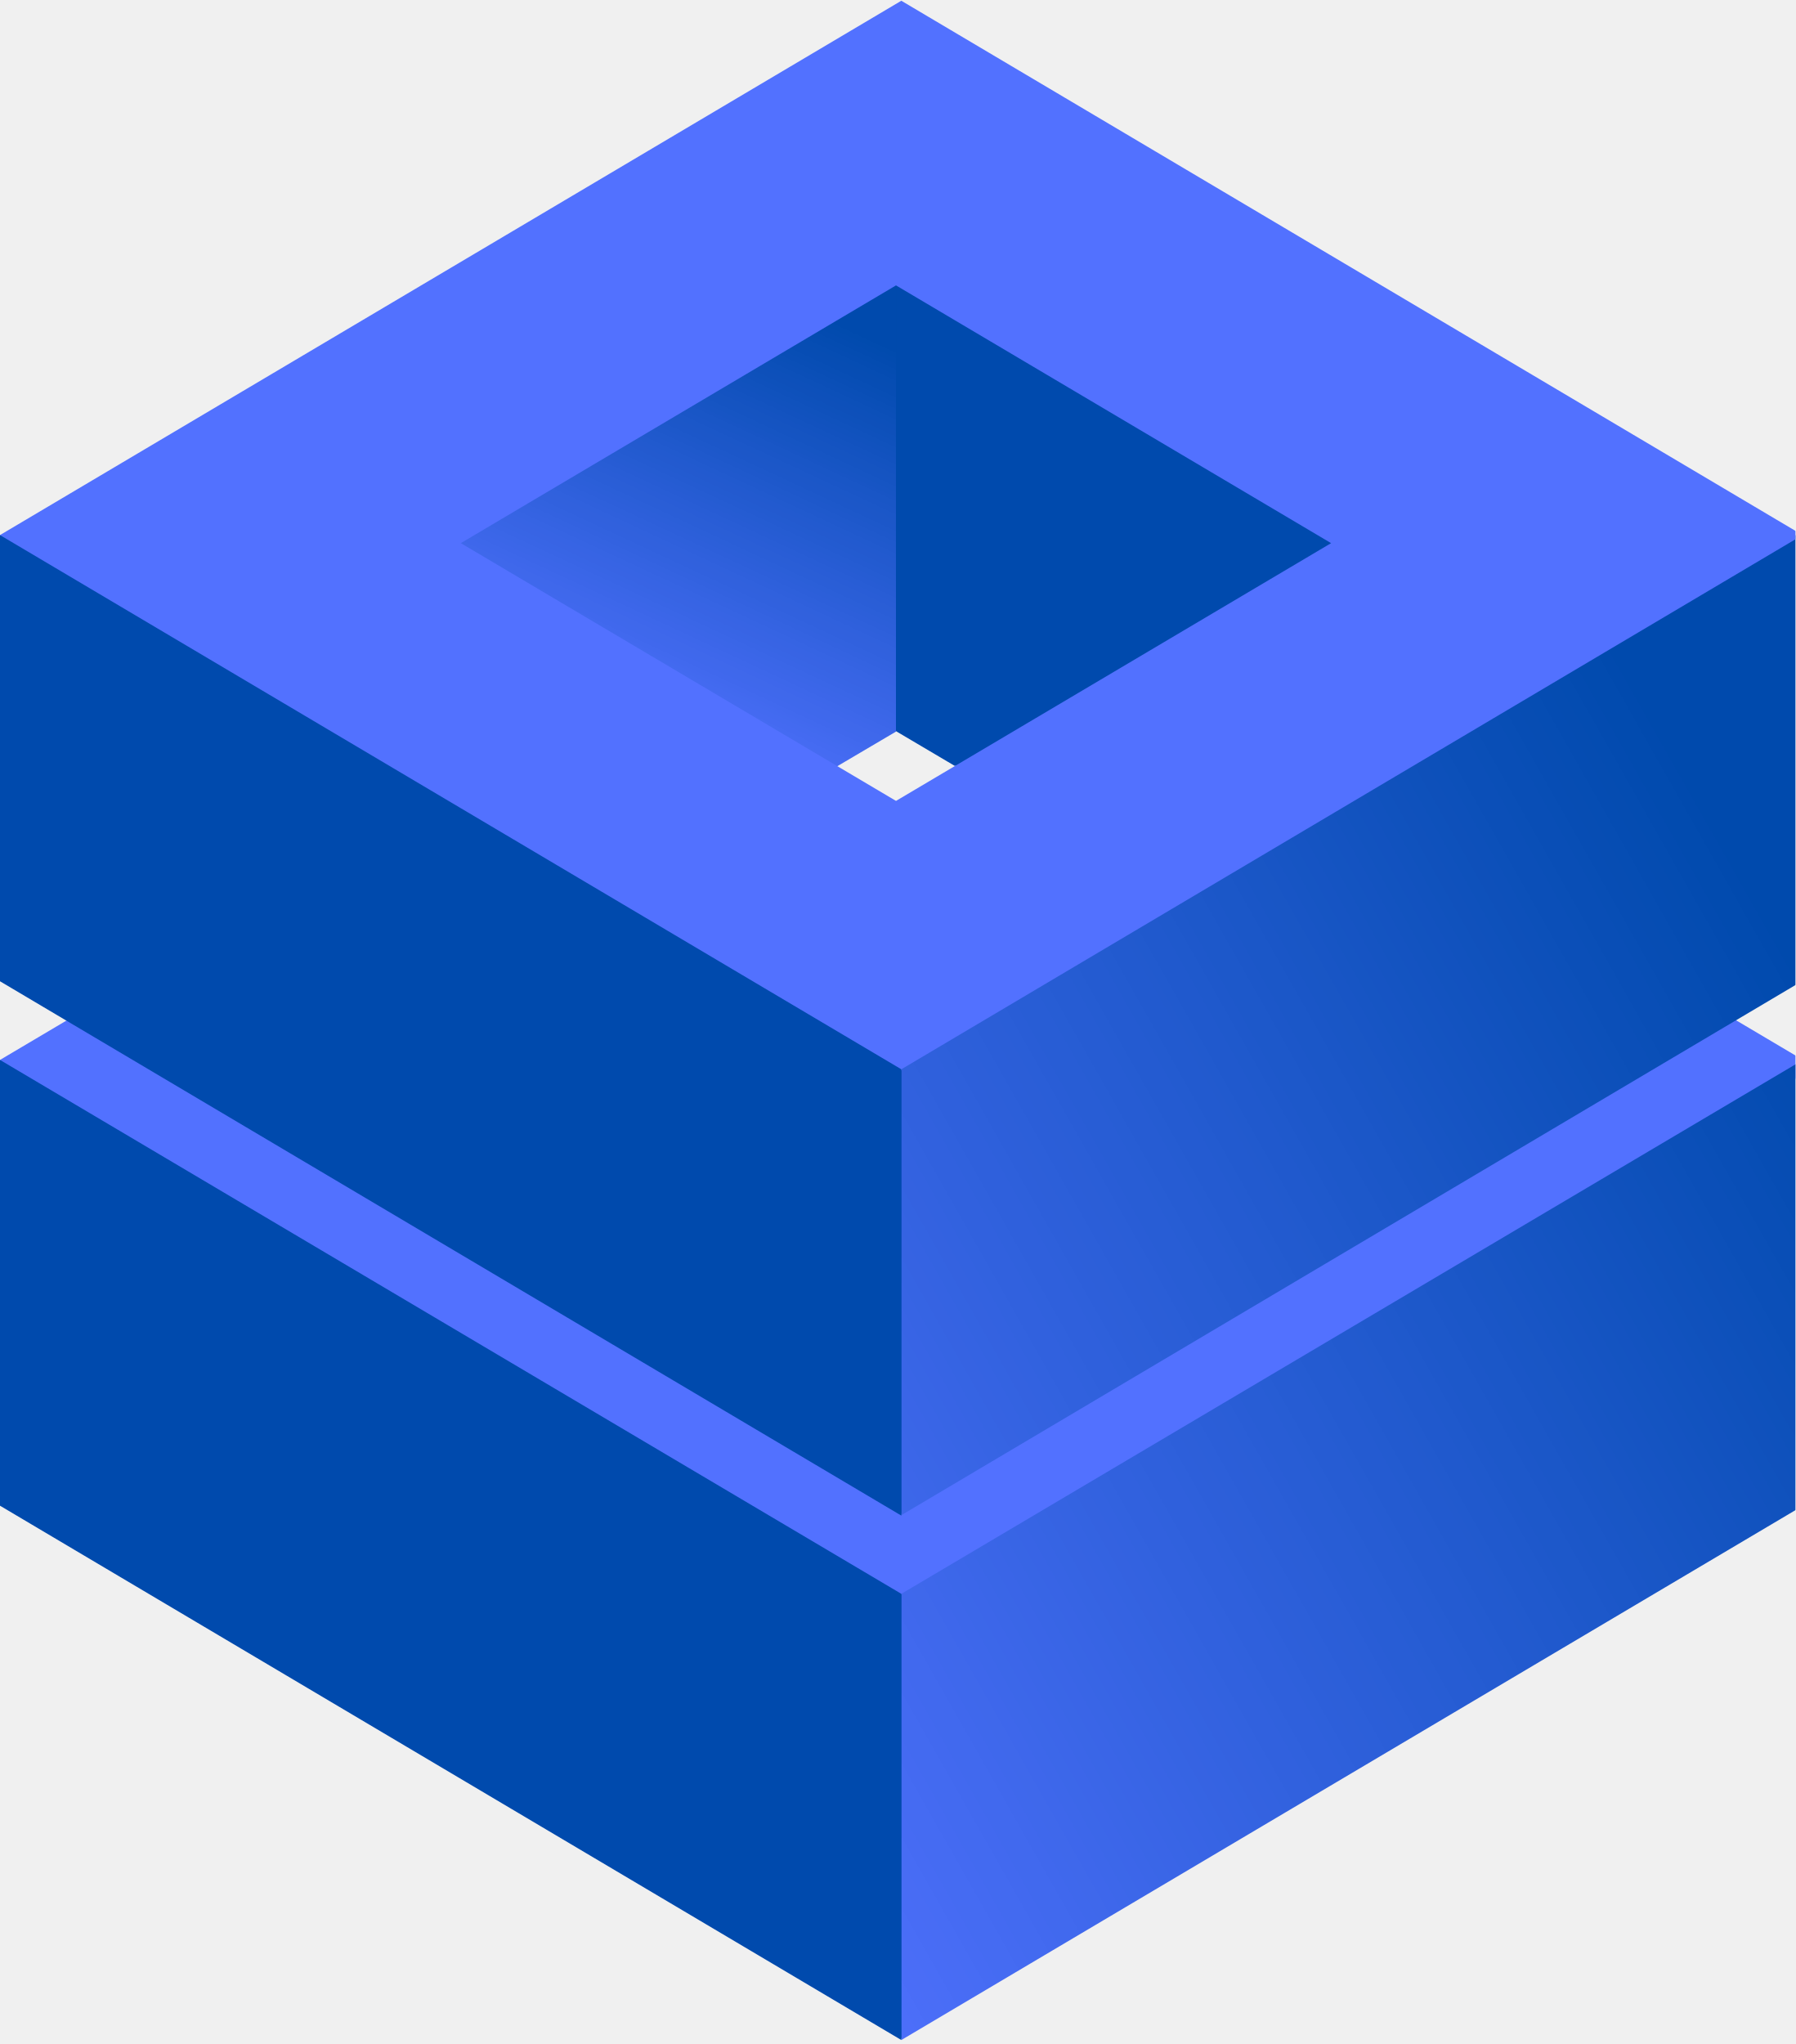
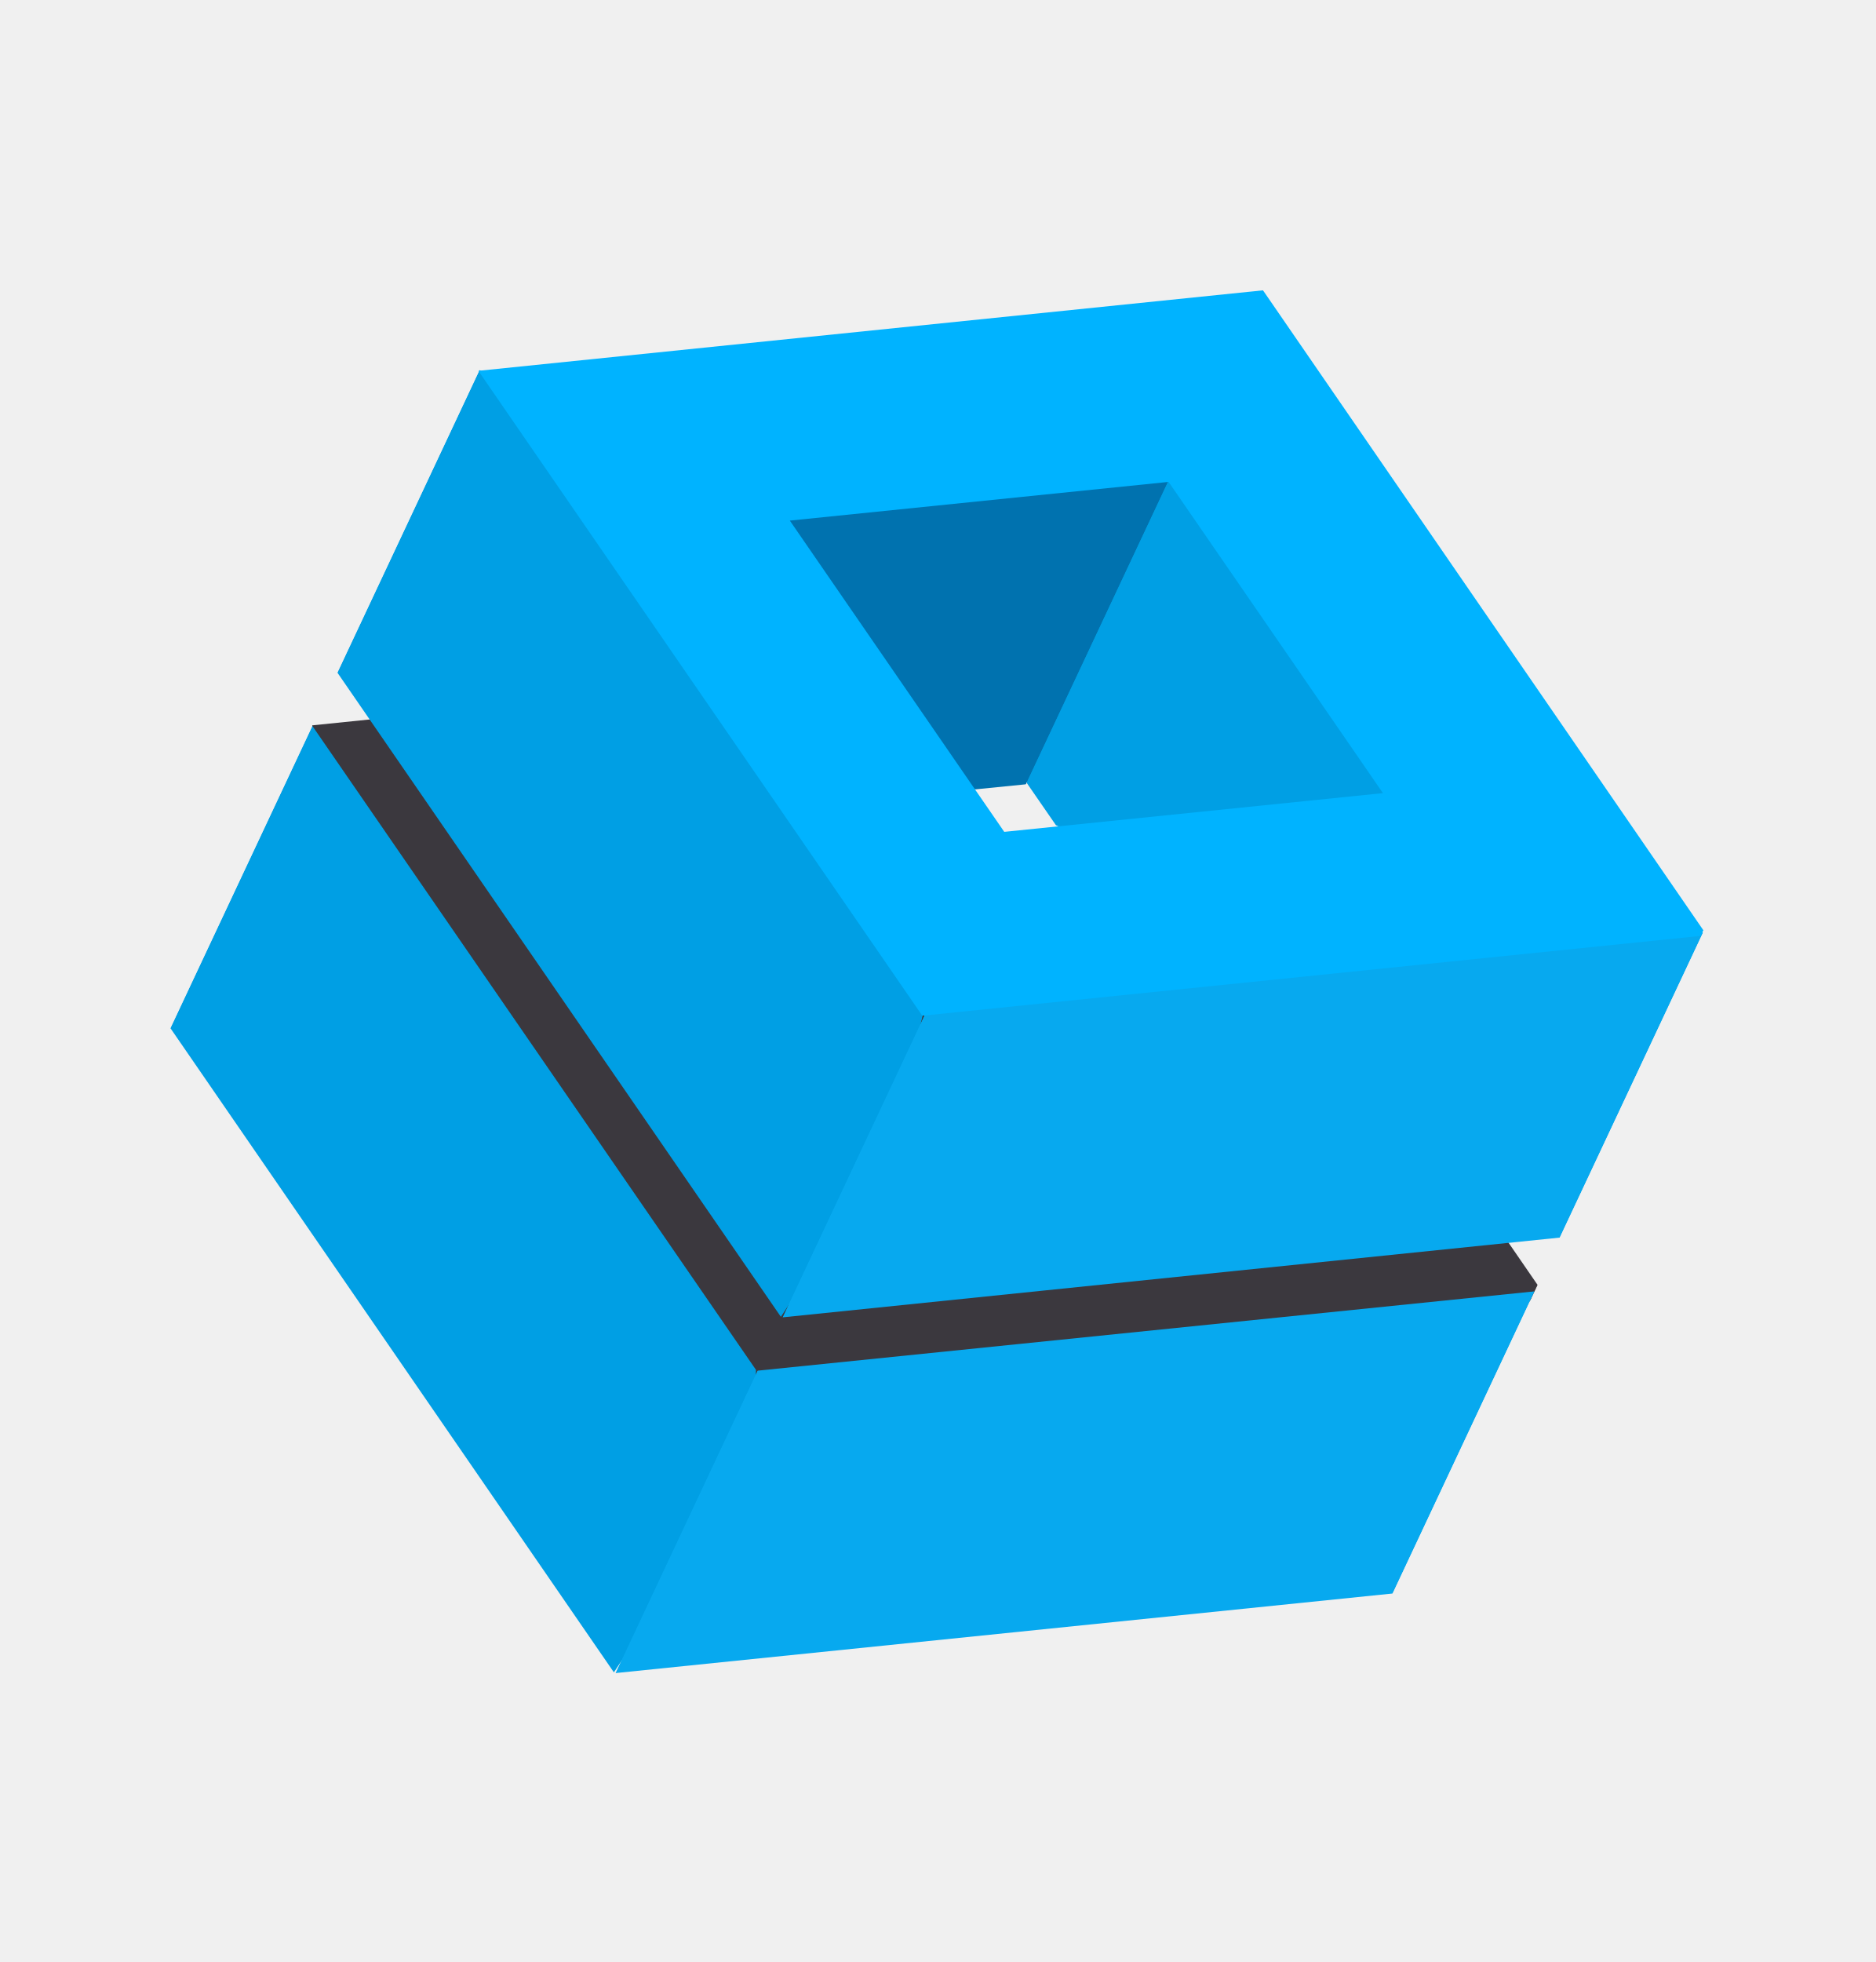
- <svg xmlns="http://www.w3.org/2000/svg" width="152" height="173" viewBox="0 0 152 173" fill="none">
-   <mask id="mask0_1_44" style="mask-type:luminance" maskUnits="userSpaceOnUse" x="0" y="71" width="152" height="70">
-     <path d="M0 71.394H152V140.485H0V71.394Z" fill="white" />
+ <svg xmlns="http://www.w3.org/2000/svg" width="175" height="183" viewBox="0 0 175 183" fill="none">
+   <mask id="mask0_2003_44" style="mask-type:luminance" maskUnits="userSpaceOnUse" x="11" y="53" width="139" height="106">
+     <path d="M35.553 53.953L149.763 106.435L125.482 158.136L11.271 105.654L35.553 53.953Z" fill="white" />
  </mask>
-   <g mask="url(#mask0_1_44)">
-     <mask id="mask1_1_44" style="mask-type:luminance" maskUnits="userSpaceOnUse" x="0" y="73" width="153" height="67">
-       <path d="M12.532 82.288L0 89.71L1.349 91.716L76.297 139.045L151.271 93.165L152.621 89.71L124.553 73.076L12.532 82.288Z" fill="white" />
+   <g mask="url(#mask0_2003_44)">
+     <mask id="mask1_2003_44" style="mask-type:luminance" maskUnits="userSpaceOnUse" x="29" y="66" width="115" height="65">
+       <path d="M41.143 66.428L29.118 67.656L29.427 69.623L69.103 130.924L141.566 122.469L143.795 120.35L128.552 98.209L41.143 66.428Z" fill="white" />
    </mask>
-     <g mask="url(#mask1_1_44)">
-       <path d="M0 73.076V139.045H152V73.076H0Z" fill="#5271FF" />
+     <g mask="url(#mask1_2003_44)">
+       <path d="M34.965 55.206L11.775 104.581L125.985 157.06L149.175 107.685L34.965 55.206Z" fill="#3B383E" />
    </g>
  </g>
-   <mask id="mask2_1_44" style="mask-type:luminance" maskUnits="userSpaceOnUse" x="0" y="18" width="119" height="155">
-     <path d="M0 18.424H118.921V172.727H0V18.424Z" fill="white" />
+   <mask id="mask2_2003_44" style="mask-type:luminance" maskUnits="userSpaceOnUse" x="0" y="14" width="144" height="157">
+     <path d="M54.159 14.45L143.387 55.439L89.228 170.718L0 129.729L54.159 14.45Z" fill="white" />
  </mask>
-   <g mask="url(#mask2_1_44)">
-     <path d="M76.297 134.898L80.507 144.191L76.297 172.664L0 127.44V89.71L76.297 134.898ZM71.358 20.287L74.462 60.401L75.847 61.885L80.813 64.818H84.403L116.753 46.942L71.358 20.287ZM0 45.287V83.053L76.297 128.277L79.508 106.074L76.297 90.502L72.707 86.778L6.729 45.287H0Z" fill="#004AAD" />
+   <g mask="url(#mask2_2003_44)">
+     <path d="M70.527 127.768L70.424 136.162L57.272 155.983L15.899 95.899L29.142 67.711L70.527 127.768ZM107.049 40.44L95.298 71.479L95.817 73.065L98.513 76.968L101.206 78.205L131.753 76L107.049 40.44ZM44.734 34.523L31.478 62.738L72.851 122.821L83.054 107.341L86.11 94.6L84.724 90.58L49.783 36.842L44.734 34.523Z" fill="#009FE4" />
  </g>
-   <mask id="mask3_1_44" style="mask-type:luminance" maskUnits="userSpaceOnUse" x="33" y="23" width="45" height="44">
-     <path d="M33.709 23.03H77.466V66.788H33.709V23.03Z" fill="white" />
+   <mask id="mask3_2003_44" style="mask-type:luminance" maskUnits="userSpaceOnUse" x="62" y="29" width="49" height="49">
+     <path d="M77.749 29.56L110.595 44.648L95.23 77.351L62.384 62.264L77.749 29.56Z" fill="white" />
  </mask>
-   <g mask="url(#mask3_1_44)">
-     <mask id="mask4_1_44" style="mask-type:luminance" maskUnits="userSpaceOnUse" x="35" y="23" width="41" height="42">
-       <path d="M70.872 64.854H68.974L35.076 44.801L72.977 23.498L75.847 24.155V61.921L70.872 64.854Z" fill="white" />
+   <g mask="url(#mask3_2003_44)">
+     <mask id="mask4_2003_44" style="mask-type:luminance" maskUnits="userSpaceOnUse" x="71" y="43" width="38" height="31">
+       <path d="M90.951 73.63L89.526 72.976L71.129 46.303L107.056 43.445L108.979 44.925L95.715 73.153L90.951 73.63Z" fill="white" />
    </mask>
-     <g mask="url(#mask4_1_44)">
-       <path d="M35.076 23.498V64.854H75.847V23.498H35.076Z" fill="url(#paint0_linear_1_44)" />
+     <g mask="url(#mask4_2003_44)">
+       <path d="M78.611 30.38L64.086 61.292L94.685 75.345L109.21 44.434L78.611 30.38Z" fill="#0072AF" />
    </g>
  </g>
-   <mask id="mask5_1_44" style="mask-type:luminance" maskUnits="userSpaceOnUse" x="75" y="43" width="77" height="130">
-     <path d="M75.163 43.758H152V172.727H75.163V43.758Z" fill="white" />
+   <mask id="mask5_2003_44" style="mask-type:luminance" maskUnits="userSpaceOnUse" x="56" y="59" width="104" height="124">
+     <path d="M101.792 59.382L159.42 85.857L114.173 182.178L56.545 155.702L101.792 59.382Z" fill="white" />
  </mask>
-   <g mask="url(#mask5_1_44)">
-     <mask id="mask6_1_44" style="mask-type:luminance" maskUnits="userSpaceOnUse" x="76" y="45" width="77" height="128">
-       <path d="M152.621 89.71V127.44L76.297 172.664V134.898L152.621 89.71ZM76.297 88.712V128.241L152.585 83.017V45.287H149.895L76.297 88.712Z" fill="white" />
+   <g mask="url(#mask5_2003_44)">
+     <mask id="mask6_2003_44" style="mask-type:luminance" maskUnits="userSpaceOnUse" x="57" y="86" width="103" height="71">
+       <path d="M143.762 120.387L130.523 148.568L57.418 156.053L70.671 127.846L143.762 120.387ZM86.877 93.349L73.007 122.873L146.084 115.375L159.324 87.195L157.306 86.268L86.877 93.349Z" fill="white" />
    </mask>
-     <g mask="url(#mask6_1_44)">
-       <path d="M76.297 45.287V172.664H152V45.287H76.297Z" fill="url(#paint1_linear_1_44)" />
+     <g mask="url(#mask6_2003_44)">
+       <path d="M102.112 60.913L57.416 156.051L114.185 182.129L158.881 86.991L102.112 60.913Z" fill="#07A9EF" />
    </g>
  </g>
-   <mask id="mask7_1_44" style="mask-type:luminance" maskUnits="userSpaceOnUse" x="0" y="0" width="152" height="93">
-     <path d="M0 0H152V92.121H0V0Z" fill="white" />
+   <mask id="mask7_2003_44" style="mask-type:luminance" maskUnits="userSpaceOnUse" x="28" y="0" width="147" height="123">
+     <path d="M60.539 0.712L174.712 53.166L142.344 122.069L28.171 69.615L60.539 0.712Z" fill="white" />
  </mask>
-   <g mask="url(#mask7_1_44)">
-     <mask id="mask8_1_44" style="mask-type:luminance" maskUnits="userSpaceOnUse" x="0" y="0" width="153" height="91">
-       <path d="M76.297 0.063L0 45.287L76.297 90.502L152.585 45.287L76.297 0.063ZM75.847 67.787L39.008 45.971L75.847 24.155L112.678 45.971L75.847 67.787Z" fill="white" />
+   <g mask="url(#mask7_2003_44)">
+     <mask id="mask8_2003_44" style="mask-type:luminance" maskUnits="userSpaceOnUse" x="44" y="27" width="116" height="68">
+       <path d="M117.831 27.08L44.629 34.587L86.045 94.738L159.236 87.234L117.831 27.08ZM93.691 77.589L73.688 48.558L109.025 44.948L129.021 73.977L93.691 77.589Z" fill="white" />
    </mask>
-     <g mask="url(#mask8_1_44)">
-       <path d="M0 0.063V90.502H152V0.063H0Z" fill="#5271FF" />
+     <g mask="url(#mask8_2003_44)">
+       <path d="M60.525 0.756L28.739 68.413L142.905 120.858L174.691 53.201L60.525 0.756Z" fill="#00B3FF" />
    </g>
  </g>
-   <defs>
-     <linearGradient id="paint0_linear_1_44" x1="70.532" y1="21.023" x2="47.417" y2="70.61" gradientUnits="userSpaceOnUse">
-       <stop stop-color="#004AAD" />
-       <stop offset="0.062" stop-color="#004AAD" />
-       <stop offset="0.094" stop-color="#004AAD" />
-       <stop offset="0.102" stop-color="#004AAD" />
-       <stop offset="0.109" stop-color="#014BAE" />
-       <stop offset="0.117" stop-color="#024BAF" />
-       <stop offset="0.125" stop-color="#034BB0" />
-       <stop offset="0.133" stop-color="#044CB1" />
-       <stop offset="0.141" stop-color="#054CB2" />
-       <stop offset="0.148" stop-color="#064DB3" />
-       <stop offset="0.156" stop-color="#074DB3" />
-       <stop offset="0.164" stop-color="#074DB4" />
-       <stop offset="0.172" stop-color="#084EB5" />
-       <stop offset="0.18" stop-color="#094EB6" />
-       <stop offset="0.188" stop-color="#0A4FB7" />
-       <stop offset="0.195" stop-color="#0B4FB8" />
-       <stop offset="0.203" stop-color="#0C50B9" />
-       <stop offset="0.211" stop-color="#0D50BA" />
-       <stop offset="0.219" stop-color="#0E50BA" />
-       <stop offset="0.227" stop-color="#0E51BB" />
-       <stop offset="0.234" stop-color="#0F51BC" />
-       <stop offset="0.242" stop-color="#1052BD" />
-       <stop offset="0.25" stop-color="#1152BE" />
-       <stop offset="0.258" stop-color="#1252BF" />
-       <stop offset="0.266" stop-color="#1353C0" />
-       <stop offset="0.273" stop-color="#1453C1" />
-       <stop offset="0.281" stop-color="#1554C1" />
-       <stop offset="0.289" stop-color="#1554C2" />
-       <stop offset="0.297" stop-color="#1655C3" />
-       <stop offset="0.305" stop-color="#1755C4" />
-       <stop offset="0.312" stop-color="#1855C5" />
-       <stop offset="0.315" stop-color="#1956C6" />
-       <stop offset="0.32" stop-color="#1956C6" />
-       <stop offset="0.328" stop-color="#1A56C7" />
-       <stop offset="0.336" stop-color="#1B57C8" />
-       <stop offset="0.344" stop-color="#1C57C8" />
-       <stop offset="0.352" stop-color="#1C57C9" />
-       <stop offset="0.359" stop-color="#1D58CA" />
-       <stop offset="0.367" stop-color="#1E58CB" />
-       <stop offset="0.375" stop-color="#1F59CC" />
-       <stop offset="0.383" stop-color="#2059CD" />
-       <stop offset="0.391" stop-color="#215ACE" />
-       <stop offset="0.398" stop-color="#225ACF" />
-       <stop offset="0.406" stop-color="#235ACF" />
-       <stop offset="0.414" stop-color="#235BD0" />
-       <stop offset="0.422" stop-color="#245BD1" />
-       <stop offset="0.43" stop-color="#255CD2" />
-       <stop offset="0.438" stop-color="#265CD3" />
-       <stop offset="0.445" stop-color="#275CD4" />
-       <stop offset="0.453" stop-color="#285DD5" />
-       <stop offset="0.461" stop-color="#295DD6" />
-       <stop offset="0.469" stop-color="#2A5ED6" />
-       <stop offset="0.477" stop-color="#2A5ED7" />
-       <stop offset="0.484" stop-color="#2B5FD8" />
-       <stop offset="0.492" stop-color="#2C5FD9" />
-       <stop offset="0.5" stop-color="#2D5FDA" />
-       <stop offset="0.508" stop-color="#2E60DB" />
-       <stop offset="0.516" stop-color="#2F60DC" />
-       <stop offset="0.523" stop-color="#3061DD" />
-       <stop offset="0.531" stop-color="#3161DD" />
-       <stop offset="0.539" stop-color="#3161DE" />
-       <stop offset="0.547" stop-color="#3262DF" />
-       <stop offset="0.555" stop-color="#3362E0" />
-       <stop offset="0.562" stop-color="#3463E1" />
-       <stop offset="0.57" stop-color="#3563E2" />
-       <stop offset="0.578" stop-color="#3664E3" />
-       <stop offset="0.586" stop-color="#3764E4" />
-       <stop offset="0.594" stop-color="#3864E4" />
-       <stop offset="0.602" stop-color="#3865E5" />
-       <stop offset="0.609" stop-color="#3965E6" />
-       <stop offset="0.617" stop-color="#3A66E7" />
-       <stop offset="0.625" stop-color="#3B66E8" />
-       <stop offset="0.633" stop-color="#3C66E9" />
-       <stop offset="0.641" stop-color="#3D67EA" />
-       <stop offset="0.648" stop-color="#3E67EB" />
-       <stop offset="0.656" stop-color="#3F68EB" />
-       <stop offset="0.664" stop-color="#3F68EC" />
-       <stop offset="0.672" stop-color="#4068ED" />
-       <stop offset="0.68" stop-color="#4169EE" />
-       <stop offset="0.685" stop-color="#4269EF" />
-       <stop offset="0.688" stop-color="#426AEF" />
-       <stop offset="0.695" stop-color="#436AF0" />
-       <stop offset="0.703" stop-color="#446AF1" />
-       <stop offset="0.711" stop-color="#456BF2" />
-       <stop offset="0.719" stop-color="#466BF2" />
-       <stop offset="0.727" stop-color="#466BF3" />
-       <stop offset="0.734" stop-color="#476CF4" />
-       <stop offset="0.742" stop-color="#486CF5" />
-       <stop offset="0.75" stop-color="#496DF6" />
-       <stop offset="0.758" stop-color="#4A6DF7" />
-       <stop offset="0.766" stop-color="#4B6DF8" />
-       <stop offset="0.773" stop-color="#4C6EF9" />
-       <stop offset="0.781" stop-color="#4D6EF9" />
-       <stop offset="0.789" stop-color="#4D6FFA" />
-       <stop offset="0.797" stop-color="#4E6FFB" />
-       <stop offset="0.805" stop-color="#4F70FC" />
-       <stop offset="0.812" stop-color="#5070FD" />
-       <stop offset="0.82" stop-color="#5170FE" />
-       <stop offset="0.828" stop-color="#5271FF" />
-       <stop offset="0.844" stop-color="#5271FF" />
-       <stop offset="0.875" stop-color="#5271FF" />
-       <stop offset="1" stop-color="#5271FF" />
-     </linearGradient>
-     <linearGradient id="paint1_linear_1_44" x1="169.866" y1="76.79" x2="57.92" y2="140.264" gradientUnits="userSpaceOnUse">
-       <stop stop-color="#004AAD" />
-       <stop offset="0.125" stop-color="#004AAD" />
-       <stop offset="0.141" stop-color="#004AAD" />
-       <stop offset="0.148" stop-color="#014AAE" />
-       <stop offset="0.156" stop-color="#024BAF" />
-       <stop offset="0.164" stop-color="#024BAF" />
-       <stop offset="0.172" stop-color="#034BB0" />
-       <stop offset="0.18" stop-color="#044CB1" />
-       <stop offset="0.188" stop-color="#054CB1" />
-       <stop offset="0.195" stop-color="#054CB2" />
-       <stop offset="0.203" stop-color="#064DB3" />
-       <stop offset="0.211" stop-color="#074DB3" />
-       <stop offset="0.219" stop-color="#074DB4" />
-       <stop offset="0.227" stop-color="#084EB5" />
-       <stop offset="0.234" stop-color="#094EB6" />
-       <stop offset="0.242" stop-color="#094EB6" />
-       <stop offset="0.25" stop-color="#0A4FB7" />
-       <stop offset="0.258" stop-color="#0B4FB8" />
-       <stop offset="0.266" stop-color="#0B4FB8" />
-       <stop offset="0.273" stop-color="#0C50B9" />
-       <stop offset="0.281" stop-color="#0D50BA" />
-       <stop offset="0.289" stop-color="#0E50BA" />
-       <stop offset="0.297" stop-color="#0E51BB" />
-       <stop offset="0.305" stop-color="#0F51BC" />
-       <stop offset="0.312" stop-color="#1051BC" />
-       <stop offset="0.32" stop-color="#1052BD" />
-       <stop offset="0.328" stop-color="#1152BE" />
-       <stop offset="0.336" stop-color="#1252BF" />
-       <stop offset="0.344" stop-color="#1253BF" />
-       <stop offset="0.352" stop-color="#1353C0" />
-       <stop offset="0.359" stop-color="#1453C1" />
-       <stop offset="0.367" stop-color="#1454C1" />
-       <stop offset="0.375" stop-color="#1554C2" />
-       <stop offset="0.383" stop-color="#1654C3" />
-       <stop offset="0.391" stop-color="#1655C3" />
-       <stop offset="0.398" stop-color="#1755C4" />
-       <stop offset="0.406" stop-color="#1855C5" />
-       <stop offset="0.414" stop-color="#1956C5" />
-       <stop offset="0.422" stop-color="#1956C6" />
-       <stop offset="0.43" stop-color="#1A56C7" />
-       <stop offset="0.438" stop-color="#1B57C8" />
-       <stop offset="0.445" stop-color="#1B57C8" />
-       <stop offset="0.453" stop-color="#1C57C9" />
-       <stop offset="0.461" stop-color="#1D58CA" />
-       <stop offset="0.469" stop-color="#1D58CA" />
-       <stop offset="0.477" stop-color="#1E58CB" />
-       <stop offset="0.484" stop-color="#1F59CC" />
-       <stop offset="0.488" stop-color="#1F59CC" />
-       <stop offset="0.492" stop-color="#2059CD" />
-       <stop offset="0.5" stop-color="#2059CD" />
-       <stop offset="0.508" stop-color="#215ACE" />
-       <stop offset="0.512" stop-color="#225ACE" />
-       <stop offset="0.516" stop-color="#225ACF" />
-       <stop offset="0.523" stop-color="#225ACF" />
-       <stop offset="0.531" stop-color="#235BD0" />
-       <stop offset="0.539" stop-color="#245BD1" />
-       <stop offset="0.547" stop-color="#245BD1" />
-       <stop offset="0.555" stop-color="#255CD2" />
-       <stop offset="0.562" stop-color="#265CD3" />
-       <stop offset="0.57" stop-color="#265CD3" />
-       <stop offset="0.578" stop-color="#275DD4" />
-       <stop offset="0.586" stop-color="#285DD5" />
-       <stop offset="0.594" stop-color="#285DD5" />
-       <stop offset="0.602" stop-color="#295DD6" />
-       <stop offset="0.609" stop-color="#2A5ED7" />
-       <stop offset="0.617" stop-color="#2B5ED7" />
-       <stop offset="0.625" stop-color="#2B5ED8" />
-       <stop offset="0.633" stop-color="#2C5FD9" />
-       <stop offset="0.641" stop-color="#2D5FD9" />
-       <stop offset="0.648" stop-color="#2D5FDA" />
-       <stop offset="0.656" stop-color="#2E60DB" />
-       <stop offset="0.664" stop-color="#2F60DC" />
-       <stop offset="0.672" stop-color="#2F60DC" />
-       <stop offset="0.68" stop-color="#3061DD" />
-       <stop offset="0.688" stop-color="#3161DE" />
-       <stop offset="0.695" stop-color="#3161DE" />
-       <stop offset="0.703" stop-color="#3262DF" />
-       <stop offset="0.711" stop-color="#3362E0" />
-       <stop offset="0.719" stop-color="#3462E0" />
-       <stop offset="0.727" stop-color="#3463E1" />
-       <stop offset="0.734" stop-color="#3563E2" />
-       <stop offset="0.742" stop-color="#3663E2" />
-       <stop offset="0.75" stop-color="#3664E3" />
-       <stop offset="0.758" stop-color="#3764E4" />
-       <stop offset="0.766" stop-color="#3864E5" />
-       <stop offset="0.773" stop-color="#3865E5" />
-       <stop offset="0.781" stop-color="#3965E6" />
-       <stop offset="0.789" stop-color="#3A65E7" />
-       <stop offset="0.797" stop-color="#3A66E7" />
-       <stop offset="0.805" stop-color="#3B66E8" />
-       <stop offset="0.812" stop-color="#3C66E9" />
-       <stop offset="0.82" stop-color="#3C67E9" />
-       <stop offset="0.828" stop-color="#3D67EA" />
-       <stop offset="0.836" stop-color="#3E67EB" />
-       <stop offset="0.844" stop-color="#3F68EB" />
-       <stop offset="0.852" stop-color="#3F68EC" />
-       <stop offset="0.859" stop-color="#4068ED" />
-       <stop offset="0.867" stop-color="#4169EE" />
-       <stop offset="0.875" stop-color="#4169EE" />
-       <stop offset="0.883" stop-color="#4269EF" />
-       <stop offset="0.891" stop-color="#436AF0" />
-       <stop offset="0.898" stop-color="#436AF0" />
-       <stop offset="0.906" stop-color="#446AF1" />
-       <stop offset="0.914" stop-color="#456BF2" />
-       <stop offset="0.922" stop-color="#456BF2" />
-       <stop offset="0.93" stop-color="#466BF3" />
-       <stop offset="0.938" stop-color="#476CF4" />
-       <stop offset="0.945" stop-color="#486CF4" />
-       <stop offset="0.953" stop-color="#486CF5" />
-       <stop offset="0.961" stop-color="#496DF6" />
-       <stop offset="0.969" stop-color="#4A6DF6" />
-       <stop offset="0.977" stop-color="#4A6DF7" />
-       <stop offset="0.984" stop-color="#4B6EF8" />
-       <stop offset="0.992" stop-color="#4C6EF9" />
-       <stop offset="1" stop-color="#4C6EF9" />
-     </linearGradient>
-   </defs>
</svg>
